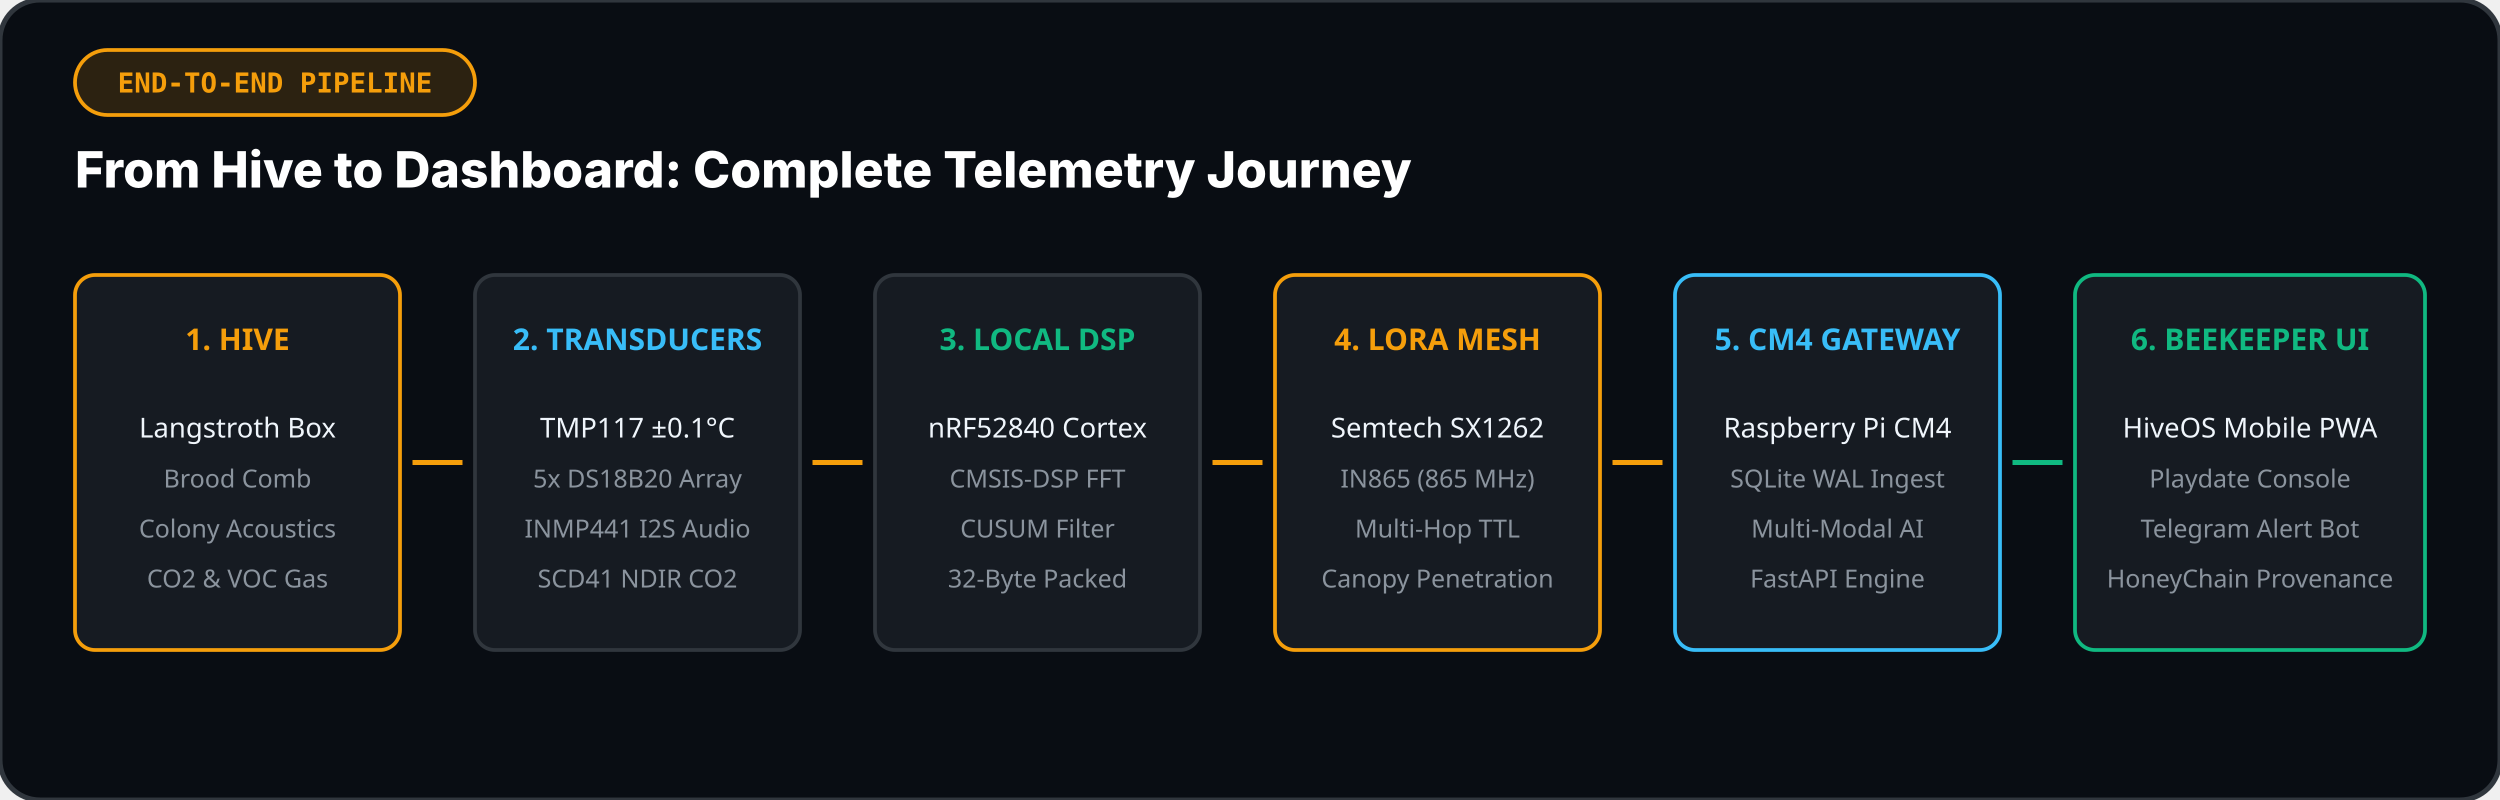
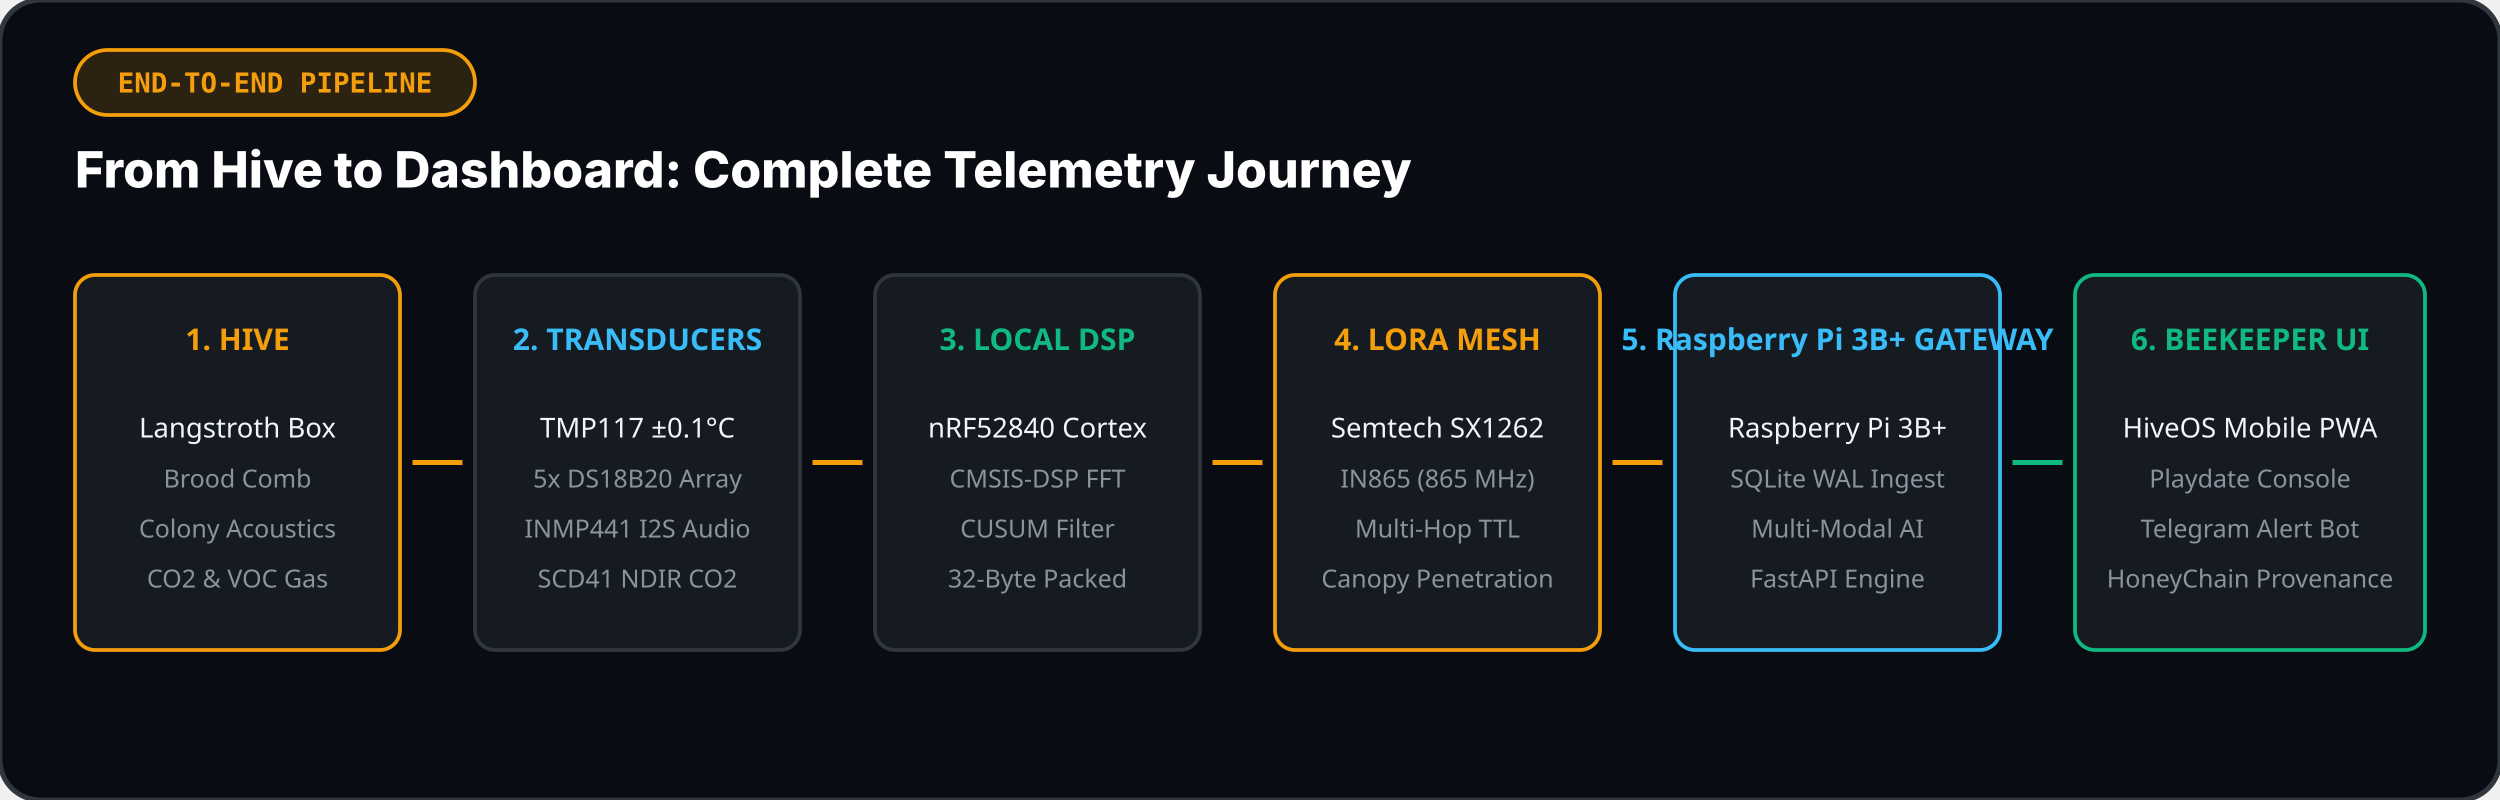
<svg xmlns="http://www.w3.org/2000/svg" viewBox="0 0 1000 320" width="100%" height="100%">
  <rect width="1000" height="320" rx="16" fill="#090d13" stroke="#30363d" stroke-width="2" />
  <rect x="30" y="20" width="160" height="26" rx="13" fill="rgba(245, 158, 11, 0.15)" stroke="#f59e0b" stroke-width="1.5" />
  <text x="110" y="37" fill="#f59e0b" font-family="monospace" font-size="11" font-weight="bold" text-anchor="middle">END-TO-END PIPELINE</text>
  <text x="30" y="75" fill="#ffffff" font-family="system-ui, -apple-system, sans-serif" font-size="20" font-weight="800">From Hive to Dashboard: Complete Telemetry Journey</text>
  <g transform="translate(30, 110)">
    <rect x="0" y="0" width="130" height="150" rx="8" fill="#161b22" stroke="#f59e0b" stroke-width="1.5" />
    <text x="65" y="30" fill="#f59e0b" font-family="sans-serif" font-size="12" font-weight="bold" text-anchor="middle">1. HIVE</text>
    <text x="65" y="65" fill="#f0f6fc" font-family="sans-serif" font-size="11" text-anchor="middle">Langstroth Box</text>
    <text x="65" y="85" fill="#8b949e" font-family="sans-serif" font-size="10" text-anchor="middle">Brood Comb</text>
    <text x="65" y="105" fill="#8b949e" font-family="sans-serif" font-size="10" text-anchor="middle">Colony Acoustics</text>
    <text x="65" y="125" fill="#8b949e" font-family="sans-serif" font-size="10" text-anchor="middle">CO2 &amp; VOC Gas</text>
    <path d="M 135 75 L 155 75" stroke="#f59e0b" stroke-width="2" />
    <rect x="160" y="0" width="130" height="150" rx="8" fill="#161b22" stroke="#30363d" stroke-width="1.5" />
    <text x="225" y="30" fill="#38bdf8" font-family="sans-serif" font-size="12" font-weight="bold" text-anchor="middle">2. TRANSDUCERS</text>
    <text x="225" y="65" fill="#f0f6fc" font-family="sans-serif" font-size="11" text-anchor="middle">TMP117 ±0.1°C</text>
    <text x="225" y="85" fill="#8b949e" font-family="sans-serif" font-size="10" text-anchor="middle">5x DS18B20 Array</text>
    <text x="225" y="105" fill="#8b949e" font-family="sans-serif" font-size="10" text-anchor="middle">INMP441 I2S Audio</text>
    <text x="225" y="125" fill="#8b949e" font-family="sans-serif" font-size="10" text-anchor="middle">SCD41 NDIR CO2</text>
    <path d="M 295 75 L 315 75" stroke="#f59e0b" stroke-width="2" />
    <rect x="320" y="0" width="130" height="150" rx="8" fill="#161b22" stroke="#30363d" stroke-width="1.5" />
    <text x="385" y="30" fill="#10b981" font-family="sans-serif" font-size="12" font-weight="bold" text-anchor="middle">3. LOCAL DSP</text>
    <text x="385" y="65" fill="#f0f6fc" font-family="sans-serif" font-size="11" text-anchor="middle">nRF52840 Cortex</text>
    <text x="385" y="85" fill="#8b949e" font-family="sans-serif" font-size="10" text-anchor="middle">CMSIS-DSP FFT</text>
    <text x="385" y="105" fill="#8b949e" font-family="sans-serif" font-size="10" text-anchor="middle">CUSUM Filter</text>
    <text x="385" y="125" fill="#8b949e" font-family="sans-serif" font-size="10" text-anchor="middle">32-Byte Packed</text>
    <path d="M 455 75 L 475 75" stroke="#f59e0b" stroke-width="2" />
    <rect x="480" y="0" width="130" height="150" rx="8" fill="#161b22" stroke="#f59e0b" stroke-width="1.5" />
    <text x="545" y="30" fill="#f59e0b" font-family="sans-serif" font-size="12" font-weight="bold" text-anchor="middle">4. LORA MESH</text>
    <text x="545" y="65" fill="#f0f6fc" font-family="sans-serif" font-size="11" text-anchor="middle">Semtech SX1262</text>
    <text x="545" y="85" fill="#8b949e" font-family="sans-serif" font-size="10" text-anchor="middle">IN865 (865 MHz)</text>
    <text x="545" y="105" fill="#8b949e" font-family="sans-serif" font-size="10" text-anchor="middle">Multi-Hop TTL</text>
    <text x="545" y="125" fill="#8b949e" font-family="sans-serif" font-size="10" text-anchor="middle">Canopy Penetration</text>
    <path d="M 615 75 L 635 75" stroke="#f59e0b" stroke-width="2" />
    <rect x="640" y="0" width="130" height="150" rx="8" fill="#161b22" stroke="#38bdf8" stroke-width="1.5" />
-     <text x="705" y="30" fill="#38bdf8" font-family="sans-serif" font-size="12" font-weight="bold" text-anchor="middle">5. CM4 GATEWAY</text>
-     <text x="705" y="65" fill="#f0f6fc" font-family="sans-serif" font-size="11" text-anchor="middle">Raspberry Pi CM4</text>
+     <text x="705" y="30" fill="#38bdf8" font-family="sans-serif" font-size="12" font-weight="bold" text-anchor="middle">5. Raspberry Pi 3B+ GATEWAY</text>
+     <text x="705" y="65" fill="#f0f6fc" font-family="sans-serif" font-size="11" text-anchor="middle">Raspberry Pi 3B+</text>
    <text x="705" y="85" fill="#8b949e" font-family="sans-serif" font-size="10" text-anchor="middle">SQLite WAL Ingest</text>
    <text x="705" y="105" fill="#8b949e" font-family="sans-serif" font-size="10" text-anchor="middle">Multi-Modal AI</text>
    <text x="705" y="125" fill="#8b949e" font-family="sans-serif" font-size="10" text-anchor="middle">FastAPI Engine</text>
    <path d="M 775 75 L 795 75" stroke="#10b981" stroke-width="2" />
    <rect x="800" y="0" width="140" height="150" rx="8" fill="#161b22" stroke="#10b981" stroke-width="1.5" />
    <text x="870" y="30" fill="#10b981" font-family="sans-serif" font-size="12" font-weight="bold" text-anchor="middle">6. BEEKEEPER UI</text>
    <text x="870" y="65" fill="#f0f6fc" font-family="sans-serif" font-size="11" text-anchor="middle">HiveOS Mobile PWA</text>
    <text x="870" y="85" fill="#8b949e" font-family="sans-serif" font-size="10" text-anchor="middle">Playdate Console</text>
    <text x="870" y="105" fill="#8b949e" font-family="sans-serif" font-size="10" text-anchor="middle">Telegram Alert Bot</text>
    <text x="870" y="125" fill="#8b949e" font-family="sans-serif" font-size="10" text-anchor="middle">HoneyChain Provenance</text>
  </g>
</svg>
